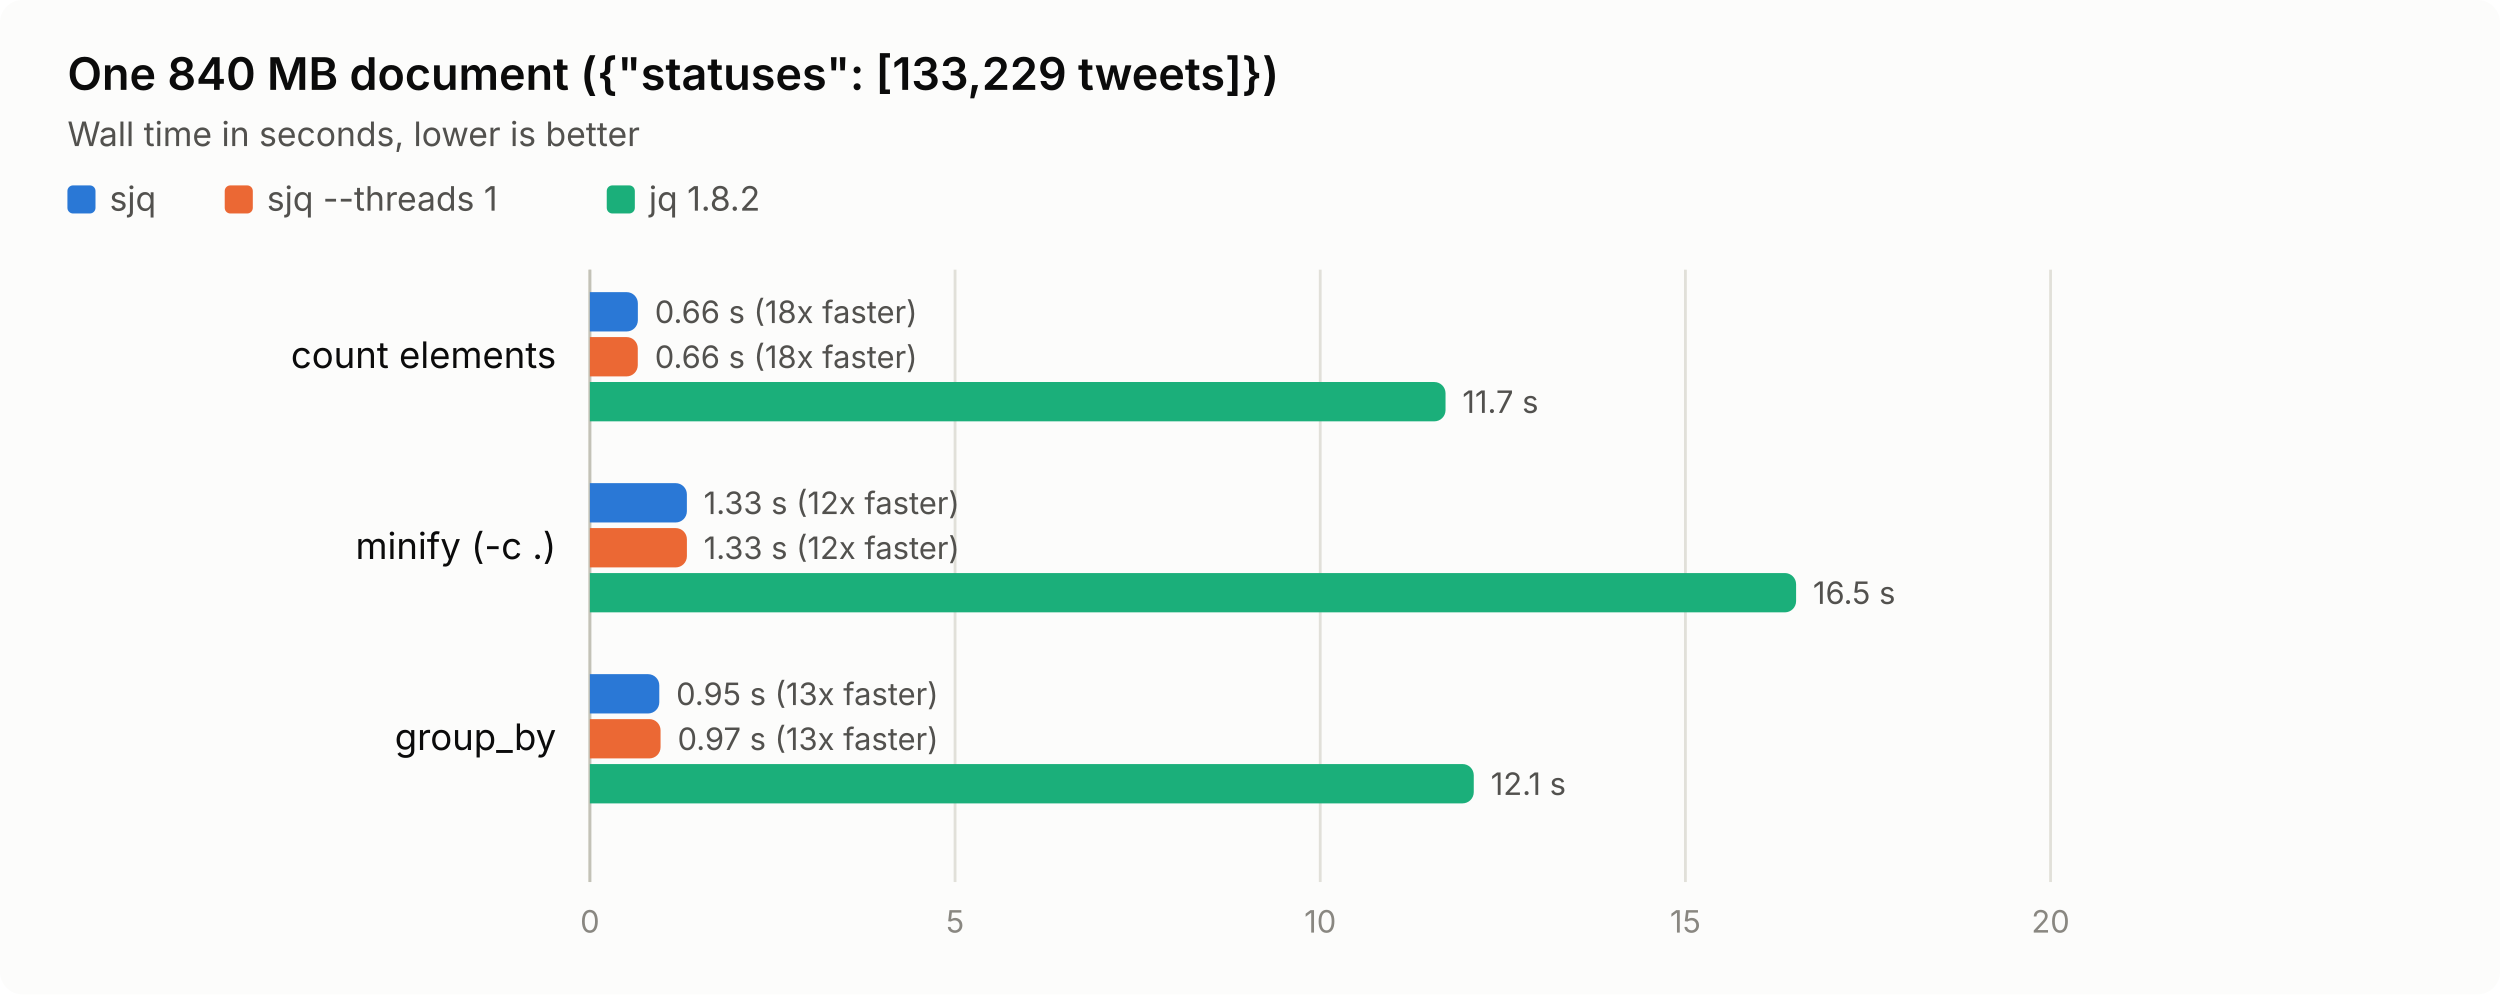
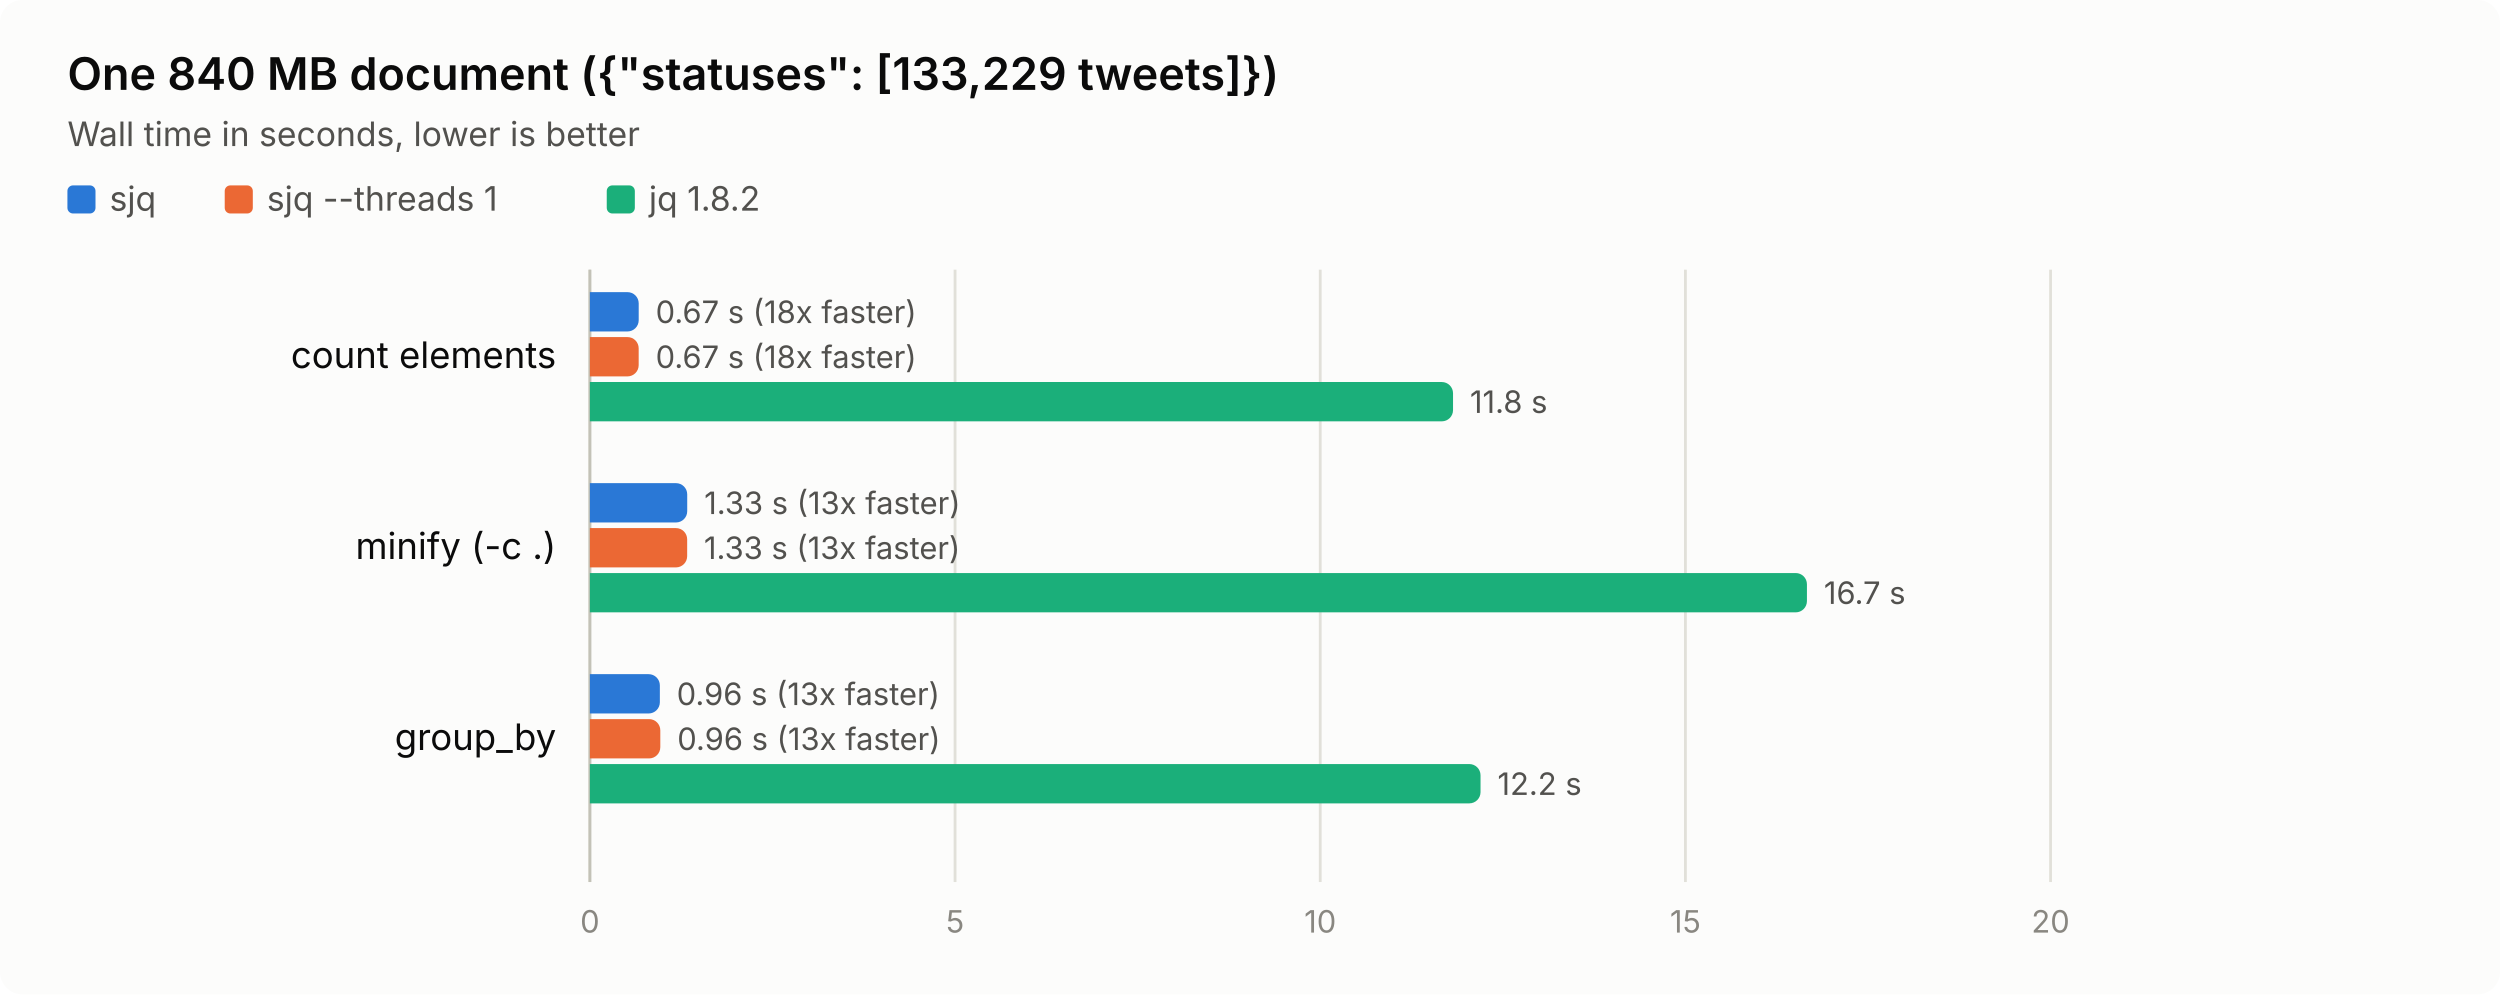
<svg xmlns="http://www.w3.org/2000/svg" viewBox="0 0 890 354" width="890" height="354" role="img" aria-label="One 840 MB document ({&quot;statuses&quot;: [133,229 tweets]})" font-family="system-ui, -apple-system, 'Segoe UI', sans-serif">
  <rect width="890" height="354" rx="8" fill="#fcfcfb" />
  <text x="24" y="32" font-size="16" font-weight="600" fill="#0b0b0b">One 840 MB document ({"statuses": [133,229 tweets]})</text>
  <text x="24" y="52" font-size="12" fill="#52514e">Wall time in seconds, lower is better</text>
  <rect x="24" y="66" width="10" height="10" rx="2" fill="#2a78d6" />
  <text x="39" y="75" font-size="12" fill="#52514e">sjq</text>
  <rect x="80" y="66" width="10" height="10" rx="2" fill="#eb6834" />
  <text x="95" y="75" font-size="12" fill="#52514e">sjq --threads 1</text>
  <rect x="216" y="66" width="10" height="10" rx="2" fill="#1baf7a" />
  <text x="231" y="75" font-size="12" fill="#52514e">jq 1.8.2</text>
  <line x1="210.0" y1="96" x2="210.0" y2="314" stroke="#e1e0d9" stroke-width="1" />
  <text x="210.0" y="332" font-size="11" fill="#898781" text-anchor="middle" style="font-variant-numeric: tabular-nums">0</text>
  <line x1="340.0" y1="96" x2="340.0" y2="314" stroke="#e1e0d9" stroke-width="1" />
  <text x="340.0" y="332" font-size="11" fill="#898781" text-anchor="middle" style="font-variant-numeric: tabular-nums">5</text>
  <line x1="470.0" y1="96" x2="470.0" y2="314" stroke="#e1e0d9" stroke-width="1" />
  <text x="470.0" y="332" font-size="11" fill="#898781" text-anchor="middle" style="font-variant-numeric: tabular-nums">10</text>
  <line x1="600.0" y1="96" x2="600.0" y2="314" stroke="#e1e0d9" stroke-width="1" />
  <text x="600.0" y="332" font-size="11" fill="#898781" text-anchor="middle" style="font-variant-numeric: tabular-nums">15</text>
  <line x1="730.0" y1="96" x2="730.0" y2="314" stroke="#e1e0d9" stroke-width="1" />
  <text x="730.0" y="332" font-size="11" fill="#898781" text-anchor="middle" style="font-variant-numeric: tabular-nums">20</text>
  <line x1="210" y1="96" x2="210" y2="314" stroke="#c3c2b7" stroke-width="1" />
  <text x="198" y="131.0" font-size="13" fill="#0b0b0b" text-anchor="end">count elements</text>
-   <path d="M210,104 h13.08 a4.0,4.0 0 0 1 4.0,4.0 v6.0 a4.0,4.0 0 0 1 -4.0,4.0 h-13.08 z" fill="#2a78d6" />
-   <text x="233.1" y="115" font-size="11" fill="#52514e" style="font-variant-numeric: tabular-nums">0.66 s  (18x faster)</text>
-   <path d="M210,120 h13.05 a4.0,4.0 0 0 1 4.0,4.0 v6.0 a4.0,4.0 0 0 1 -4.0,4.0 h-13.05 z" fill="#eb6834" />
-   <text x="233.1" y="131" font-size="11" fill="#52514e" style="font-variant-numeric: tabular-nums">0.66 s  (18x faster)</text>
-   <path d="M210,136 h300.61 a4.0,4.0 0 0 1 4.0,4.0 v6.0 a4.0,4.0 0 0 1 -4.0,4.0 h-300.61 z" fill="#1baf7a" />
-   <text x="520.6" y="147" font-size="11" fill="#52514e" style="font-variant-numeric: tabular-nums">11.7 s</text>
+   <path d="M210,104 h13.38 a4.0,4.0 0 0 1 4.0,4.0 v6.0 a4.0,4.0 0 0 1 -4.0,4.0 h-13.38 z" fill="#2a78d6" />
+   <text x="233.4" y="115" font-size="11" fill="#52514e" style="font-variant-numeric: tabular-nums">0.67 s  (18x faster)</text>
+   <path d="M210,120 h13.37 a4.0,4.0 0 0 1 4.0,4.0 v6.0 a4.0,4.0 0 0 1 -4.0,4.0 h-13.37 z" fill="#eb6834" />
+   <text x="233.4" y="131" font-size="11" fill="#52514e" style="font-variant-numeric: tabular-nums">0.67 s  (18x faster)</text>
+   <path d="M210,136 h303.28 a4.0,4.0 0 0 1 4.0,4.0 v6.0 a4.0,4.0 0 0 1 -4.0,4.0 h-303.28 z" fill="#1baf7a" />
+   <text x="523.3" y="147" font-size="11" fill="#52514e" style="font-variant-numeric: tabular-nums">11.8 s</text>
  <text x="198" y="199.0" font-size="13" fill="#0b0b0b" text-anchor="end">minify (-c .)</text>
-   <path d="M210,172 h30.53 a4.0,4.0 0 0 1 4.0,4.0 v6.0 a4.0,4.0 0 0 1 -4.0,4.0 h-30.53 z" fill="#2a78d6" />
-   <text x="250.5" y="183" font-size="11" fill="#52514e" style="font-variant-numeric: tabular-nums">1.33 s  (12x faster)</text>
-   <path d="M210,188 h30.54 a4.0,4.0 0 0 1 4.0,4.0 v6.0 a4.0,4.0 0 0 1 -4.0,4.0 h-30.54 z" fill="#eb6834" />
-   <text x="250.5" y="199" font-size="11" fill="#52514e" style="font-variant-numeric: tabular-nums">1.33 s  (12x faster)</text>
-   <path d="M210,204 h425.41 a4.0,4.0 0 0 1 4.0,4.0 v6.0 a4.0,4.0 0 0 1 -4.0,4.0 h-425.41 z" fill="#1baf7a" />
-   <text x="645.4" y="215" font-size="11" fill="#52514e" style="font-variant-numeric: tabular-nums">16.5 s</text>
+   <path d="M210,172 h30.65 a4.0,4.0 0 0 1 4.0,4.0 v6.0 a4.0,4.0 0 0 1 -4.0,4.0 h-30.65 z" fill="#2a78d6" />
+   <text x="250.7" y="183" font-size="11" fill="#52514e" style="font-variant-numeric: tabular-nums">1.33 s  (13x faster)</text>
+   <path d="M210,188 h30.63 a4.0,4.0 0 0 1 4.0,4.0 v6.0 a4.0,4.0 0 0 1 -4.0,4.0 h-30.63 z" fill="#eb6834" />
+   <text x="250.6" y="199" font-size="11" fill="#52514e" style="font-variant-numeric: tabular-nums">1.33 s  (13x faster)</text>
+   <path d="M210,204 h429.27 a4.0,4.0 0 0 1 4.0,4.0 v6.0 a4.0,4.0 0 0 1 -4.0,4.0 h-429.27 z" fill="#1baf7a" />
+   <text x="649.3" y="215" font-size="11" fill="#52514e" style="font-variant-numeric: tabular-nums">16.7 s</text>
  <text x="198" y="267.0" font-size="13" fill="#0b0b0b" text-anchor="end">group_by</text>
-   <path d="M210,240 h20.71 a4.0,4.0 0 0 1 4.0,4.0 v6.0 a4.0,4.0 0 0 1 -4.0,4.0 h-20.71 z" fill="#2a78d6" />
-   <text x="240.7" y="251" font-size="11" fill="#52514e" style="font-variant-numeric: tabular-nums">0.95 s  (13x faster)</text>
-   <path d="M210,256 h21.16 a4.0,4.0 0 0 1 4.0,4.0 v6.0 a4.0,4.0 0 0 1 -4.0,4.0 h-21.16 z" fill="#eb6834" />
-   <text x="241.2" y="267" font-size="11" fill="#52514e" style="font-variant-numeric: tabular-nums">0.97 s  (13x faster)</text>
-   <path d="M210,272 h310.66 a4.0,4.0 0 0 1 4.0,4.0 v6.0 a4.0,4.0 0 0 1 -4.0,4.0 h-310.66 z" fill="#1baf7a" />
-   <text x="530.7" y="283" font-size="11" fill="#52514e" style="font-variant-numeric: tabular-nums">12.1 s</text>
+   <path d="M210,240 h20.91 a4.0,4.0 0 0 1 4.0,4.0 v6.0 a4.0,4.0 0 0 1 -4.0,4.0 h-20.91 z" fill="#2a78d6" />
+   <text x="240.9" y="251" font-size="11" fill="#52514e" style="font-variant-numeric: tabular-nums">0.96 s  (13x faster)</text>
+   <path d="M210,256 h21.07 a4.0,4.0 0 0 1 4.0,4.0 v6.0 a4.0,4.0 0 0 1 -4.0,4.0 h-21.07 z" fill="#eb6834" />
+   <text x="241.1" y="267" font-size="11" fill="#52514e" style="font-variant-numeric: tabular-nums">0.96 s  (13x faster)</text>
+   <path d="M210,272 h313.07 a4.0,4.0 0 0 1 4.0,4.0 v6.0 a4.0,4.0 0 0 1 -4.0,4.0 h-313.07 z" fill="#1baf7a" />
+   <text x="533.1" y="283" font-size="11" fill="#52514e" style="font-variant-numeric: tabular-nums">12.2 s</text>
</svg>
